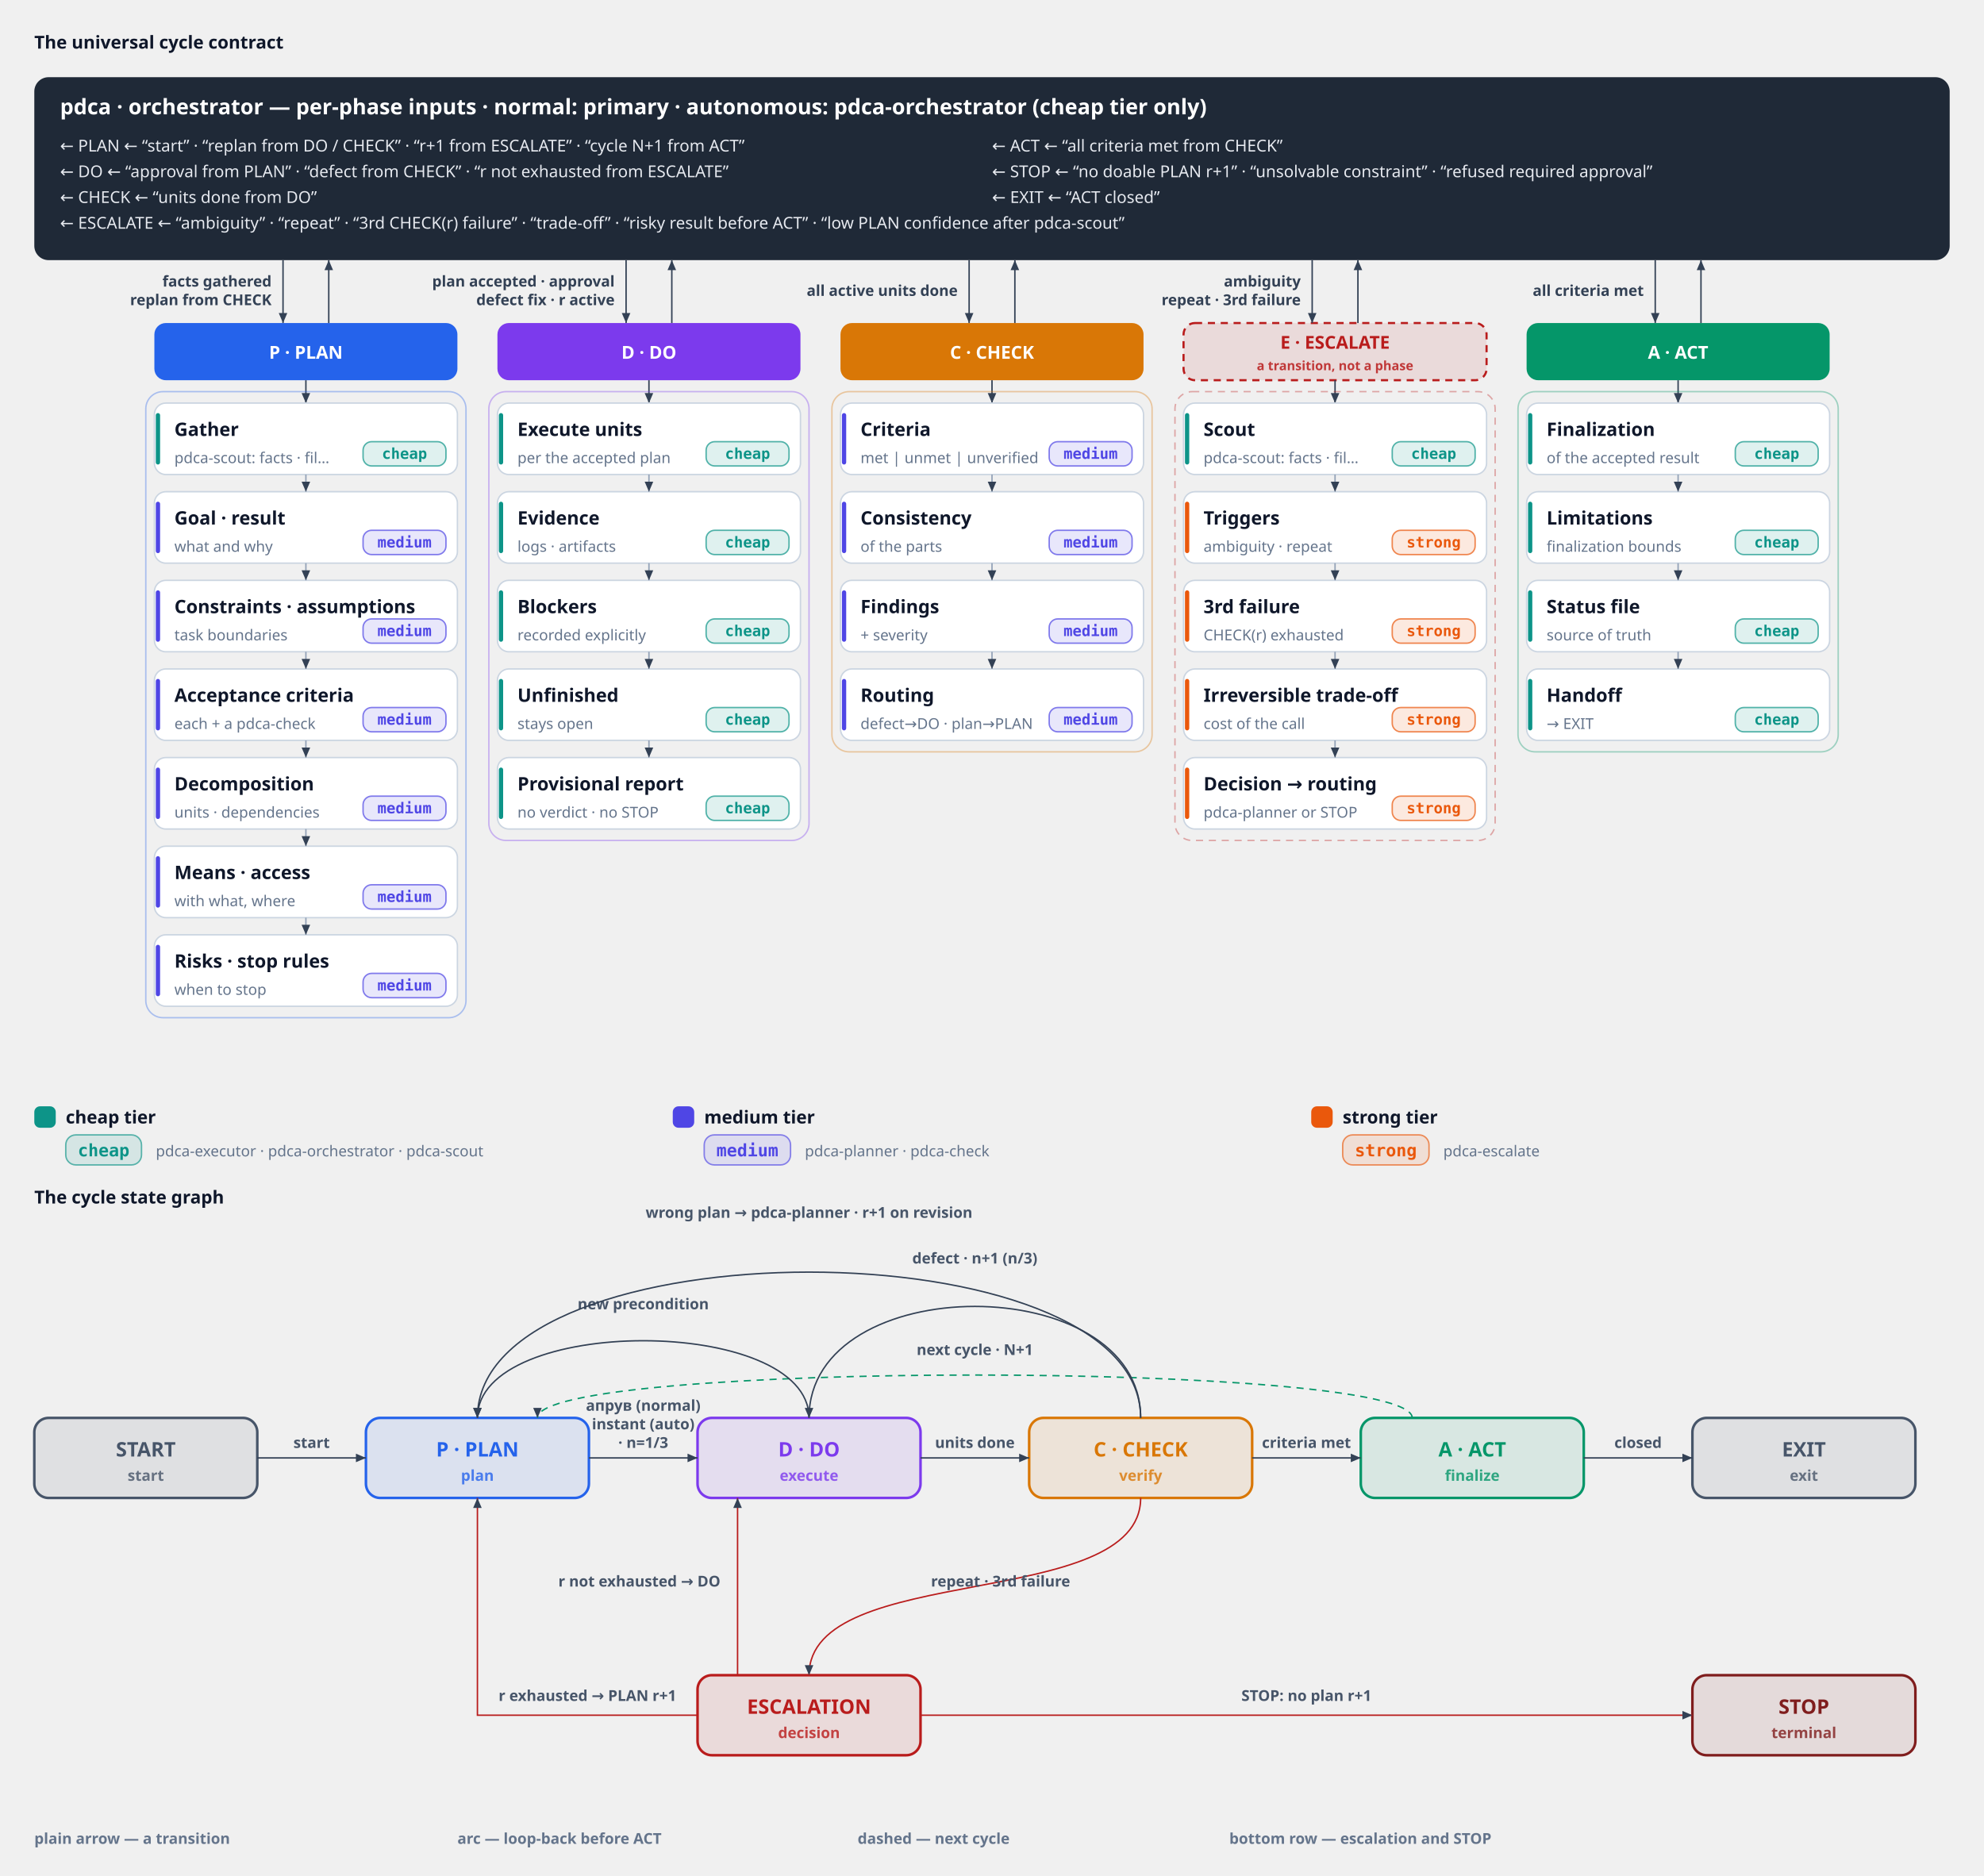
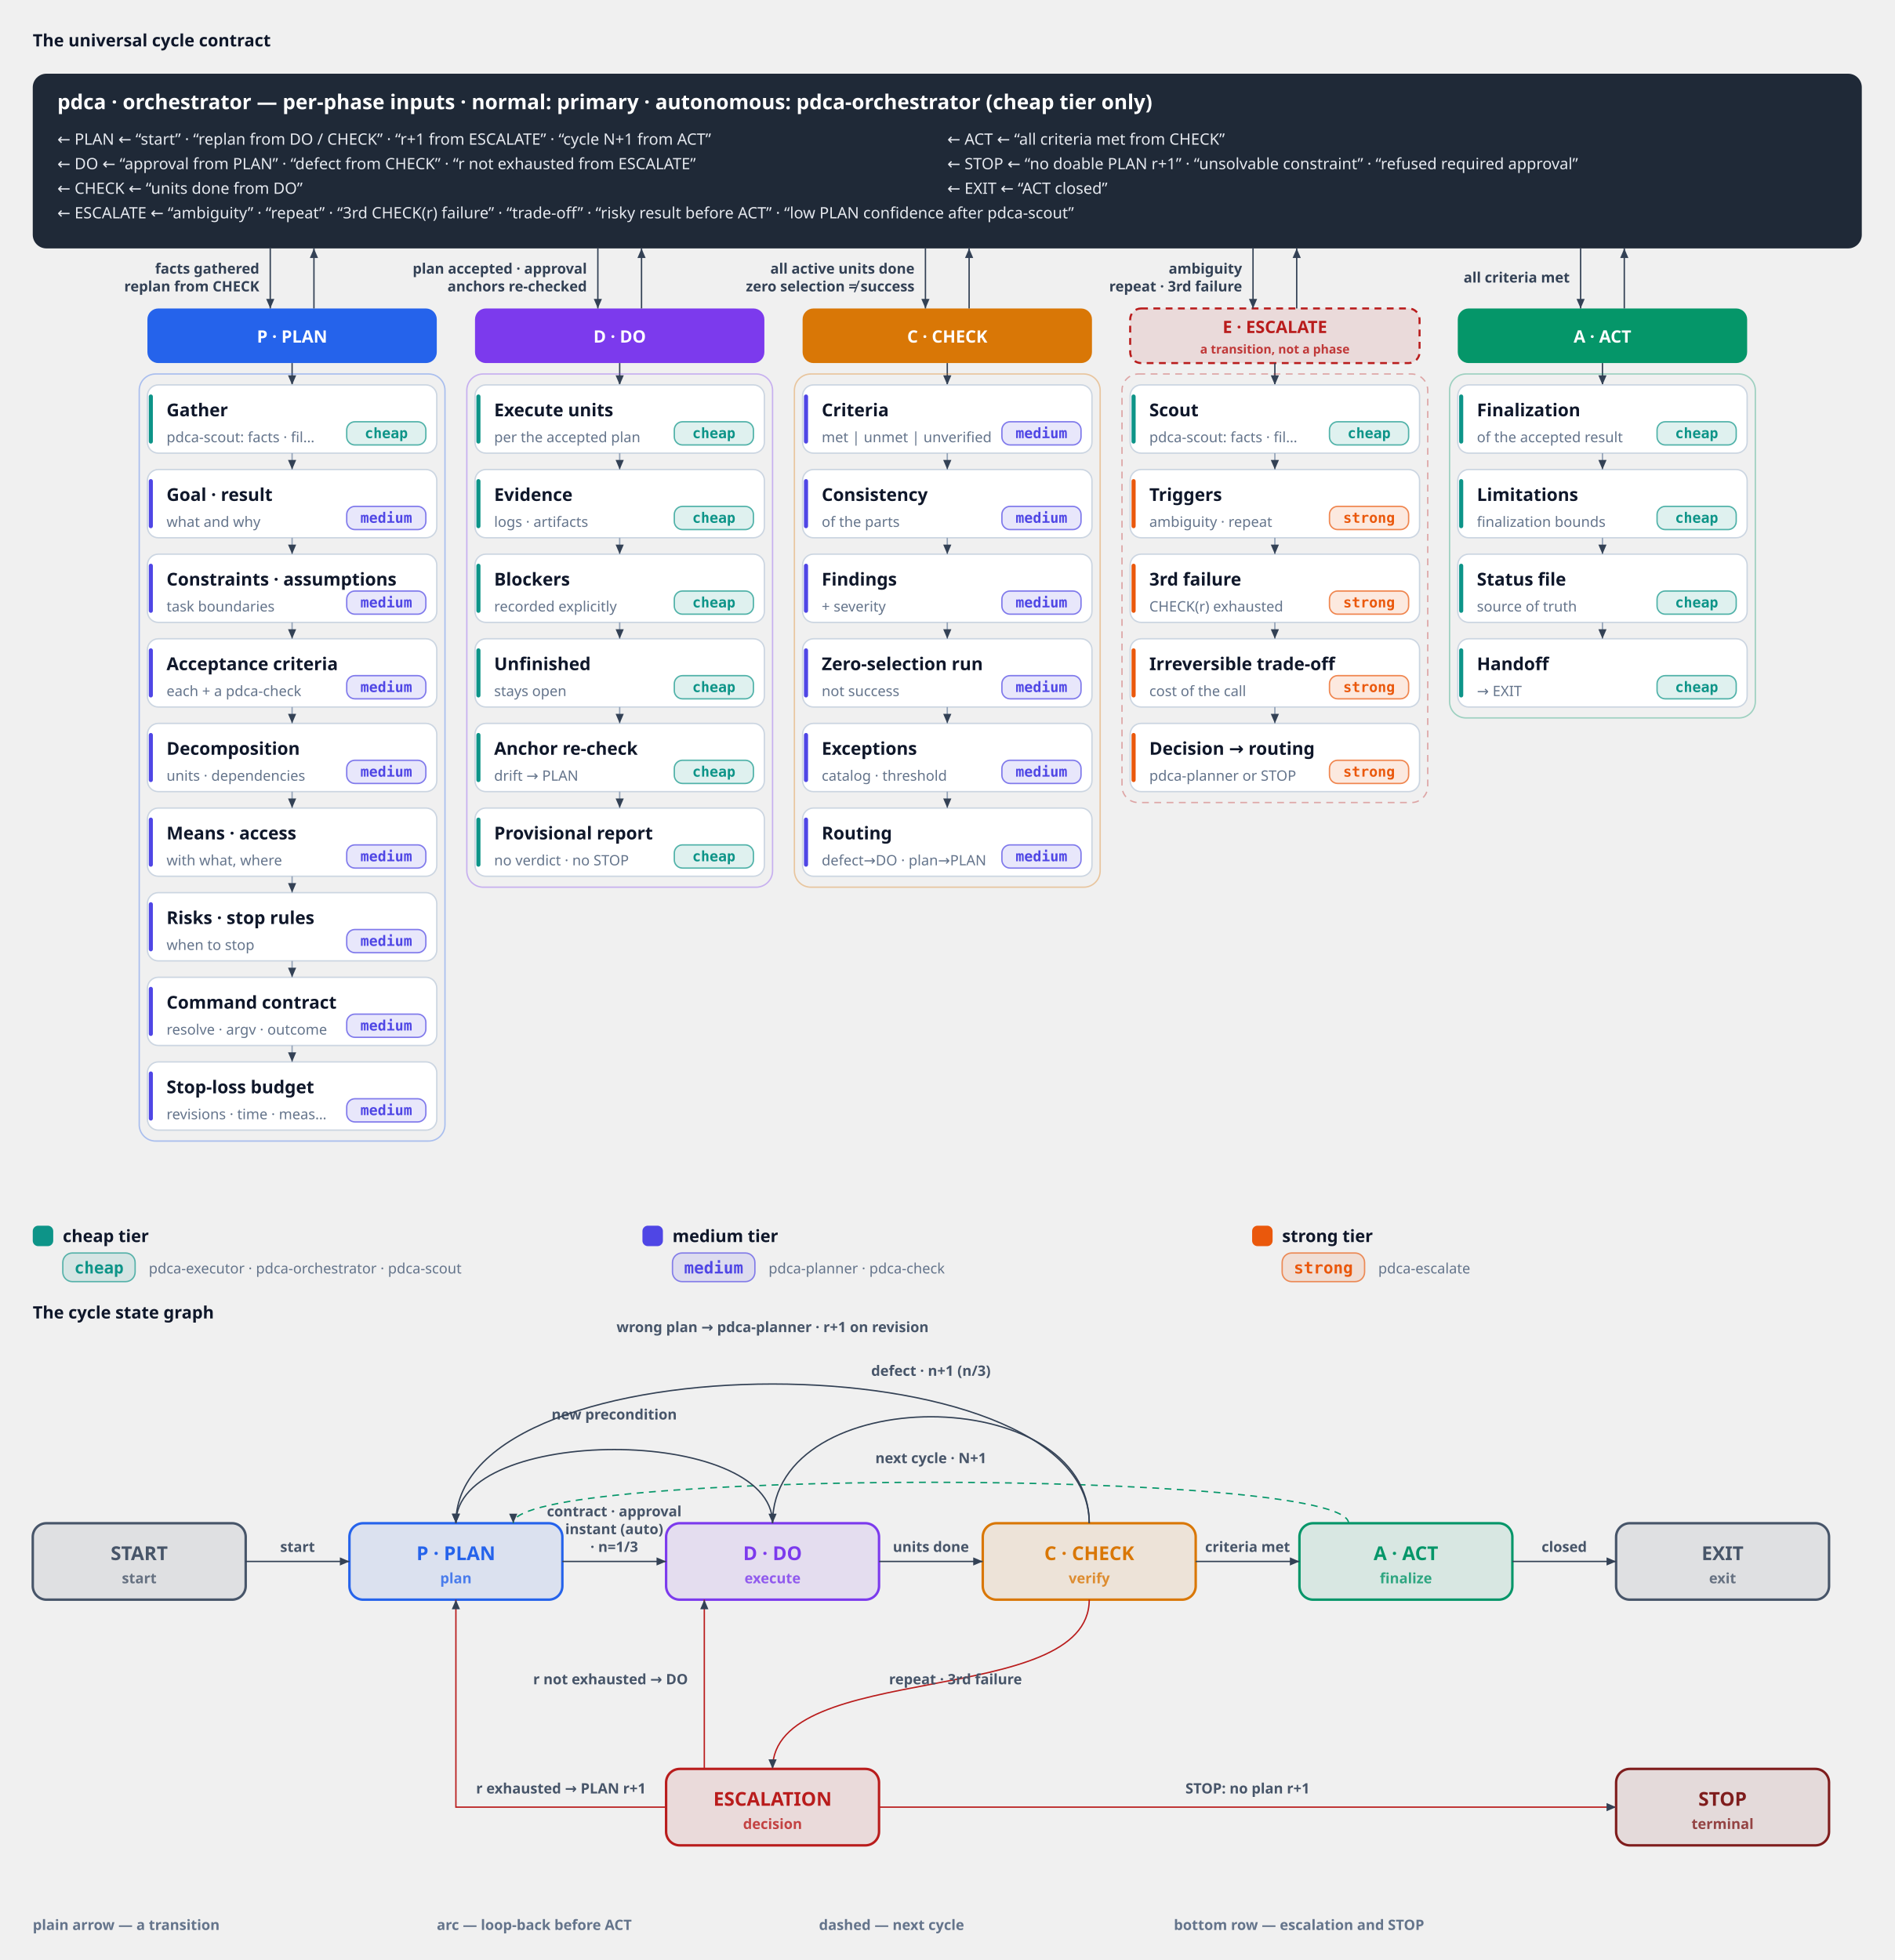
- <svg xmlns="http://www.w3.org/2000/svg" viewBox="0 0 1388 1312" width="1388" height="1312" font-family="Segoe UI, system-ui, sans-serif" role="img">
+ <svg xmlns="http://www.w3.org/2000/svg" viewBox="0 0 1388 1436" width="1388" height="1436" font-family="Segoe UI, system-ui, sans-serif" role="img">
  <defs>
    <marker id="arrow" markerWidth="9" markerHeight="9" refX="7" refY="3" orient="auto">
      <path d="M0,0 L7,3 L0,6 Z" fill="#334155" />
    </marker>
  </defs>
  <style>
.t{font-size:13px;font-weight:600;fill:#0f172a}
.s{font-size:10.5px;fill:#64748b}
.h{font-size:12.5px;font-weight:700;fill:#ffffff}
.h2{font-size:12.5px;font-weight:700}
.h3{font-size:9px;font-weight:600}
.g{font-size:10.5px;font-weight:600}
.band{fill:#1f2937}
.bt{fill:#ffffff;font-size:15px;font-weight:700}
.ol{fill:#e6e9ef;font-size:11.5px}
.lt{font-size:12.5px;font-weight:700;fill:#0f172a}
.ls{font-size:10.5px;fill:#64748b}
.lm{font-family:ui-monospace,Consolas,Menlo,monospace;font-size:12px;font-weight:700}
.bm{font-family:ui-monospace,Consolas,Menlo,monospace;font-size:10.5px;font-weight:700}
.st{font-size:14px;font-weight:700}
.ss{font-size:10.5px;font-weight:600}
</style>
  <text x="24" y="34" class="lt">The universal cycle contract</text>
  <rect x="24" y="54" width="1340" height="128" rx="10" class="band" />
  <text x="42" y="80" class="bt">pdca · orchestrator — per-phase inputs · normal: primary · autonomous: pdca-orchestrator (cheap tier only)</text>
  <text x="42" y="106" class="ol">← PLAN ← “start” · “replan from DO / CHECK” · “r+1 from ESCALATE” · “cycle N+1 from ACT”</text>
  <text x="42" y="124" class="ol">← DO ← “approval from PLAN” · “defect from CHECK” · “r not exhausted from ESCALATE”</text>
  <text x="42" y="142" class="ol">← CHECK ← “units done from DO”</text>
  <text x="42" y="160" class="ol">← ESCALATE ← “ambiguity” · “repeat” · “3rd CHECK(r) failure” · “trade-off” · “risky result before ACT” · “low PLAN confidence after pdca-scout”</text>
  <text x="694.0" y="106" class="ol">← ACT ← “all criteria met from CHECK”</text>
  <text x="694.0" y="124" class="ol">← STOP ← “no doable PLAN r+1” · “unsolvable constraint” · “refused required approval”</text>
  <text x="694.0" y="142" class="ol">← EXIT ← “ACT closed”</text>
  <rect x="108.0" y="226" width="212" height="40" rx="8" fill="#2563eb" />
  <text x="214.0" y="251.0" class="h" fill="#ffffff" text-anchor="middle">P · PLAN</text>
  <polyline points="214.0,266 214.0,282" fill="none" stroke="#334155" marker-end="url(#arrow)" />
  <rect x="108.0" y="282" width="212" height="50" rx="8" fill="#ffffff" stroke="#cbd5e1" stroke-width="1" />
  <rect x="109.0" y="289" width="3" height="36" rx="1.5" fill="#0d9488" />
  <rect x="254.0" y="309" width="58" height="17" rx="6" fill="#0d9488" fill-opacity="0.13" stroke="#0d9488" stroke-opacity="0.7" />
  <text x="283.0" y="321.0" class="bm" fill="#0d9488" text-anchor="middle">cheap</text>
  <text x="122.0" y="305" class="t">Gather</text>
  <text x="122.0" y="324" class="s">pdca-scout: facts · fil…</text>
  <rect x="108.0" y="344" width="212" height="50" rx="8" fill="#ffffff" stroke="#cbd5e1" stroke-width="1" />
  <rect x="109.0" y="351" width="3" height="36" rx="1.5" fill="#4f46e5" />
  <rect x="254.0" y="371" width="58" height="17" rx="6" fill="#4f46e5" fill-opacity="0.13" stroke="#4f46e5" stroke-opacity="0.7" />
  <text x="283.0" y="383.0" class="bm" fill="#4f46e5" text-anchor="middle">medium</text>
  <text x="122.0" y="367" class="t">Goal · result</text>
  <text x="122.0" y="386" class="s">what and why</text>
  <rect x="108.0" y="406" width="212" height="50" rx="8" fill="#ffffff" stroke="#cbd5e1" stroke-width="1" />
  <rect x="109.0" y="413" width="3" height="36" rx="1.5" fill="#4f46e5" />
  <rect x="254.0" y="433" width="58" height="17" rx="6" fill="#4f46e5" fill-opacity="0.13" stroke="#4f46e5" stroke-opacity="0.7" />
  <text x="283.0" y="445.0" class="bm" fill="#4f46e5" text-anchor="middle">medium</text>
  <text x="122.0" y="429" class="t">Constraints · assumptions</text>
  <text x="122.0" y="448" class="s">task boundaries</text>
  <rect x="108.0" y="468" width="212" height="50" rx="8" fill="#ffffff" stroke="#cbd5e1" stroke-width="1" />
  <rect x="109.0" y="475" width="3" height="36" rx="1.5" fill="#4f46e5" />
  <rect x="254.0" y="495" width="58" height="17" rx="6" fill="#4f46e5" fill-opacity="0.13" stroke="#4f46e5" stroke-opacity="0.7" />
  <text x="283.0" y="507.0" class="bm" fill="#4f46e5" text-anchor="middle">medium</text>
  <text x="122.0" y="491" class="t">Acceptance criteria</text>
  <text x="122.0" y="510" class="s">each + a pdca-check</text>
  <rect x="108.0" y="530" width="212" height="50" rx="8" fill="#ffffff" stroke="#cbd5e1" stroke-width="1" />
  <rect x="109.0" y="537" width="3" height="36" rx="1.5" fill="#4f46e5" />
  <rect x="254.0" y="557" width="58" height="17" rx="6" fill="#4f46e5" fill-opacity="0.13" stroke="#4f46e5" stroke-opacity="0.7" />
  <text x="283.0" y="569.0" class="bm" fill="#4f46e5" text-anchor="middle">medium</text>
  <text x="122.0" y="553" class="t">Decomposition</text>
  <text x="122.0" y="572" class="s">units · dependencies</text>
  <rect x="108.0" y="592" width="212" height="50" rx="8" fill="#ffffff" stroke="#cbd5e1" stroke-width="1" />
  <rect x="109.0" y="599" width="3" height="36" rx="1.5" fill="#4f46e5" />
  <rect x="254.0" y="619" width="58" height="17" rx="6" fill="#4f46e5" fill-opacity="0.13" stroke="#4f46e5" stroke-opacity="0.7" />
  <text x="283.0" y="631.0" class="bm" fill="#4f46e5" text-anchor="middle">medium</text>
  <text x="122.0" y="615" class="t">Means · access</text>
  <text x="122.0" y="634" class="s">with what, where</text>
  <rect x="108.0" y="654" width="212" height="50" rx="8" fill="#ffffff" stroke="#cbd5e1" stroke-width="1" />
  <rect x="109.0" y="661" width="3" height="36" rx="1.5" fill="#4f46e5" />
  <rect x="254.0" y="681" width="58" height="17" rx="6" fill="#4f46e5" fill-opacity="0.13" stroke="#4f46e5" stroke-opacity="0.7" />
  <text x="283.0" y="693.0" class="bm" fill="#4f46e5" text-anchor="middle">medium</text>
  <text x="122.0" y="677" class="t">Risks · stop rules</text>
  <text x="122.0" y="696" class="s">when to stop</text>
+   <rect x="108.0" y="716" width="212" height="50" rx="8" fill="#ffffff" stroke="#cbd5e1" stroke-width="1" />
+   <rect x="109.0" y="723" width="3" height="36" rx="1.5" fill="#4f46e5" />
+   <rect x="254.0" y="743" width="58" height="17" rx="6" fill="#4f46e5" fill-opacity="0.13" stroke="#4f46e5" stroke-opacity="0.7" />
+   <text x="283.0" y="755.0" class="bm" fill="#4f46e5" text-anchor="middle">medium</text>
+   <text x="122.0" y="739" class="t">Command contract</text>
+   <text x="122.0" y="758" class="s">resolve · argv · outcome</text>
+   <rect x="108.0" y="778" width="212" height="50" rx="8" fill="#ffffff" stroke="#cbd5e1" stroke-width="1" />
+   <rect x="109.0" y="785" width="3" height="36" rx="1.5" fill="#4f46e5" />
+   <rect x="254.0" y="805" width="58" height="17" rx="6" fill="#4f46e5" fill-opacity="0.13" stroke="#4f46e5" stroke-opacity="0.7" />
+   <text x="283.0" y="817.0" class="bm" fill="#4f46e5" text-anchor="middle">medium</text>
+   <text x="122.0" y="801" class="t">Stop-loss budget</text>
+   <text x="122.0" y="820" class="s">revisions · time · meas…</text>
  <polyline points="214.0,332 214.0,344" fill="none" stroke="#94a3b8" marker-end="url(#arrow)" />
  <polyline points="214.0,394 214.0,406" fill="none" stroke="#94a3b8" marker-end="url(#arrow)" />
  <polyline points="214.0,456 214.0,468" fill="none" stroke="#94a3b8" marker-end="url(#arrow)" />
  <polyline points="214.0,518 214.0,530" fill="none" stroke="#94a3b8" marker-end="url(#arrow)" />
  <polyline points="214.0,580 214.0,592" fill="none" stroke="#94a3b8" marker-end="url(#arrow)" />
  <polyline points="214.0,642 214.0,654" fill="none" stroke="#94a3b8" marker-end="url(#arrow)" />
-   <rect x="102.0" y="274" width="224" height="438" rx="12" fill="none" stroke="#2563eb" stroke-opacity="0.35" stroke-width="1" />
+   <polyline points="214.0,704 214.0,716" fill="none" stroke="#94a3b8" marker-end="url(#arrow)" />
+   <polyline points="214.0,766 214.0,778" fill="none" stroke="#94a3b8" marker-end="url(#arrow)" />
+   <rect x="102.0" y="274" width="224" height="562" rx="12" fill="none" stroke="#2563eb" stroke-opacity="0.35" stroke-width="1" />
  <rect x="348.0" y="226" width="212" height="40" rx="8" fill="#7c3aed" />
  <text x="454.0" y="251.0" class="h" fill="#ffffff" text-anchor="middle">D · DO</text>
  <polyline points="454.0,266 454.0,282" fill="none" stroke="#334155" marker-end="url(#arrow)" />
  <rect x="348.0" y="282" width="212" height="50" rx="8" fill="#ffffff" stroke="#cbd5e1" stroke-width="1" />
  <rect x="349.0" y="289" width="3" height="36" rx="1.5" fill="#0d9488" />
  <rect x="494.0" y="309" width="58" height="17" rx="6" fill="#0d9488" fill-opacity="0.13" stroke="#0d9488" stroke-opacity="0.7" />
  <text x="523.0" y="321.0" class="bm" fill="#0d9488" text-anchor="middle">cheap</text>
  <text x="362.0" y="305" class="t">Execute units</text>
  <text x="362.0" y="324" class="s">per the accepted plan</text>
  <rect x="348.0" y="344" width="212" height="50" rx="8" fill="#ffffff" stroke="#cbd5e1" stroke-width="1" />
  <rect x="349.0" y="351" width="3" height="36" rx="1.5" fill="#0d9488" />
  <rect x="494.0" y="371" width="58" height="17" rx="6" fill="#0d9488" fill-opacity="0.13" stroke="#0d9488" stroke-opacity="0.7" />
  <text x="523.0" y="383.0" class="bm" fill="#0d9488" text-anchor="middle">cheap</text>
  <text x="362.0" y="367" class="t">Evidence</text>
  <text x="362.0" y="386" class="s">logs · artifacts</text>
  <rect x="348.0" y="406" width="212" height="50" rx="8" fill="#ffffff" stroke="#cbd5e1" stroke-width="1" />
  <rect x="349.0" y="413" width="3" height="36" rx="1.5" fill="#0d9488" />
  <rect x="494.0" y="433" width="58" height="17" rx="6" fill="#0d9488" fill-opacity="0.13" stroke="#0d9488" stroke-opacity="0.7" />
  <text x="523.0" y="445.0" class="bm" fill="#0d9488" text-anchor="middle">cheap</text>
  <text x="362.0" y="429" class="t">Blockers</text>
  <text x="362.0" y="448" class="s">recorded explicitly</text>
  <rect x="348.0" y="468" width="212" height="50" rx="8" fill="#ffffff" stroke="#cbd5e1" stroke-width="1" />
  <rect x="349.0" y="475" width="3" height="36" rx="1.5" fill="#0d9488" />
  <rect x="494.0" y="495" width="58" height="17" rx="6" fill="#0d9488" fill-opacity="0.13" stroke="#0d9488" stroke-opacity="0.7" />
  <text x="523.0" y="507.0" class="bm" fill="#0d9488" text-anchor="middle">cheap</text>
  <text x="362.0" y="491" class="t">Unfinished</text>
  <text x="362.0" y="510" class="s">stays open</text>
  <rect x="348.0" y="530" width="212" height="50" rx="8" fill="#ffffff" stroke="#cbd5e1" stroke-width="1" />
  <rect x="349.0" y="537" width="3" height="36" rx="1.5" fill="#0d9488" />
  <rect x="494.0" y="557" width="58" height="17" rx="6" fill="#0d9488" fill-opacity="0.13" stroke="#0d9488" stroke-opacity="0.7" />
  <text x="523.0" y="569.0" class="bm" fill="#0d9488" text-anchor="middle">cheap</text>
-   <text x="362.0" y="553" class="t">Provisional report</text>
-   <text x="362.0" y="572" class="s">no verdict · no STOP</text>
+   <text x="362.0" y="553" class="t">Anchor re-check</text>
+   <text x="362.0" y="572" class="s">drift → PLAN</text>
+   <rect x="348.0" y="592" width="212" height="50" rx="8" fill="#ffffff" stroke="#cbd5e1" stroke-width="1" />
+   <rect x="349.0" y="599" width="3" height="36" rx="1.5" fill="#0d9488" />
+   <rect x="494.0" y="619" width="58" height="17" rx="6" fill="#0d9488" fill-opacity="0.13" stroke="#0d9488" stroke-opacity="0.7" />
+   <text x="523.0" y="631.0" class="bm" fill="#0d9488" text-anchor="middle">cheap</text>
+   <text x="362.0" y="615" class="t">Provisional report</text>
+   <text x="362.0" y="634" class="s">no verdict · no STOP</text>
  <polyline points="454.0,332 454.0,344" fill="none" stroke="#94a3b8" marker-end="url(#arrow)" />
  <polyline points="454.0,394 454.0,406" fill="none" stroke="#94a3b8" marker-end="url(#arrow)" />
  <polyline points="454.0,456 454.0,468" fill="none" stroke="#94a3b8" marker-end="url(#arrow)" />
  <polyline points="454.0,518 454.0,530" fill="none" stroke="#94a3b8" marker-end="url(#arrow)" />
-   <rect x="342.0" y="274" width="224" height="314" rx="12" fill="none" stroke="#7c3aed" stroke-opacity="0.35" stroke-width="1" />
+   <polyline points="454.0,580 454.0,592" fill="none" stroke="#94a3b8" marker-end="url(#arrow)" />
+   <rect x="342.0" y="274" width="224" height="376" rx="12" fill="none" stroke="#7c3aed" stroke-opacity="0.35" stroke-width="1" />
  <rect x="588.0" y="226" width="212" height="40" rx="8" fill="#d97706" />
  <text x="694.0" y="251.0" class="h" fill="#ffffff" text-anchor="middle">C · CHECK</text>
  <polyline points="694.0,266 694.0,282" fill="none" stroke="#334155" marker-end="url(#arrow)" />
  <rect x="588.0" y="282" width="212" height="50" rx="8" fill="#ffffff" stroke="#cbd5e1" stroke-width="1" />
  <rect x="589.0" y="289" width="3" height="36" rx="1.5" fill="#4f46e5" />
  <rect x="734.0" y="309" width="58" height="17" rx="6" fill="#4f46e5" fill-opacity="0.13" stroke="#4f46e5" stroke-opacity="0.7" />
  <text x="763.0" y="321.0" class="bm" fill="#4f46e5" text-anchor="middle">medium</text>
  <text x="602.0" y="305" class="t">Criteria</text>
  <text x="602.0" y="324" class="s">met | unmet | unverified</text>
  <rect x="588.0" y="344" width="212" height="50" rx="8" fill="#ffffff" stroke="#cbd5e1" stroke-width="1" />
  <rect x="589.0" y="351" width="3" height="36" rx="1.5" fill="#4f46e5" />
  <rect x="734.0" y="371" width="58" height="17" rx="6" fill="#4f46e5" fill-opacity="0.13" stroke="#4f46e5" stroke-opacity="0.7" />
  <text x="763.0" y="383.0" class="bm" fill="#4f46e5" text-anchor="middle">medium</text>
  <text x="602.0" y="367" class="t">Consistency</text>
  <text x="602.0" y="386" class="s">of the parts</text>
  <rect x="588.0" y="406" width="212" height="50" rx="8" fill="#ffffff" stroke="#cbd5e1" stroke-width="1" />
  <rect x="589.0" y="413" width="3" height="36" rx="1.5" fill="#4f46e5" />
  <rect x="734.0" y="433" width="58" height="17" rx="6" fill="#4f46e5" fill-opacity="0.13" stroke="#4f46e5" stroke-opacity="0.7" />
  <text x="763.0" y="445.0" class="bm" fill="#4f46e5" text-anchor="middle">medium</text>
  <text x="602.0" y="429" class="t">Findings</text>
  <text x="602.0" y="448" class="s">+ severity</text>
  <rect x="588.0" y="468" width="212" height="50" rx="8" fill="#ffffff" stroke="#cbd5e1" stroke-width="1" />
  <rect x="589.0" y="475" width="3" height="36" rx="1.5" fill="#4f46e5" />
  <rect x="734.0" y="495" width="58" height="17" rx="6" fill="#4f46e5" fill-opacity="0.13" stroke="#4f46e5" stroke-opacity="0.7" />
  <text x="763.0" y="507.0" class="bm" fill="#4f46e5" text-anchor="middle">medium</text>
-   <text x="602.0" y="491" class="t">Routing</text>
-   <text x="602.0" y="510" class="s">defect→DO · plan→PLAN</text>
+   <text x="602.0" y="491" class="t">Zero-selection run</text>
+   <text x="602.0" y="510" class="s">not success</text>
+   <rect x="588.0" y="530" width="212" height="50" rx="8" fill="#ffffff" stroke="#cbd5e1" stroke-width="1" />
+   <rect x="589.0" y="537" width="3" height="36" rx="1.5" fill="#4f46e5" />
+   <rect x="734.0" y="557" width="58" height="17" rx="6" fill="#4f46e5" fill-opacity="0.13" stroke="#4f46e5" stroke-opacity="0.7" />
+   <text x="763.0" y="569.0" class="bm" fill="#4f46e5" text-anchor="middle">medium</text>
+   <text x="602.0" y="553" class="t">Exceptions</text>
+   <text x="602.0" y="572" class="s">catalog · threshold</text>
+   <rect x="588.0" y="592" width="212" height="50" rx="8" fill="#ffffff" stroke="#cbd5e1" stroke-width="1" />
+   <rect x="589.0" y="599" width="3" height="36" rx="1.5" fill="#4f46e5" />
+   <rect x="734.0" y="619" width="58" height="17" rx="6" fill="#4f46e5" fill-opacity="0.13" stroke="#4f46e5" stroke-opacity="0.7" />
+   <text x="763.0" y="631.0" class="bm" fill="#4f46e5" text-anchor="middle">medium</text>
+   <text x="602.0" y="615" class="t">Routing</text>
+   <text x="602.0" y="634" class="s">defect→DO · plan→PLAN</text>
  <polyline points="694.0,332 694.0,344" fill="none" stroke="#94a3b8" marker-end="url(#arrow)" />
  <polyline points="694.0,394 694.0,406" fill="none" stroke="#94a3b8" marker-end="url(#arrow)" />
  <polyline points="694.0,456 694.0,468" fill="none" stroke="#94a3b8" marker-end="url(#arrow)" />
-   <rect x="582.0" y="274" width="224" height="252" rx="12" fill="none" stroke="#d97706" stroke-opacity="0.35" stroke-width="1" />
+   <polyline points="694.0,518 694.0,530" fill="none" stroke="#94a3b8" marker-end="url(#arrow)" />
+   <polyline points="694.0,580 694.0,592" fill="none" stroke="#94a3b8" marker-end="url(#arrow)" />
+   <rect x="582.0" y="274" width="224" height="376" rx="12" fill="none" stroke="#d97706" stroke-opacity="0.35" stroke-width="1" />
  <rect x="828.0" y="226" width="212" height="40" rx="8" fill="#b91c1c" fill-opacity="0.10" stroke="#b91c1c" stroke-width="1.5" stroke-dasharray="5,4" />
  <text x="934.0" y="244.0" class="h2" fill="#b91c1c" text-anchor="middle">E · ESCALATE</text>
  <text x="934.0" y="259.0" class="h3" fill="#b91c1c" opacity="0.85" text-anchor="middle">a transition, not a phase</text>
  <polyline points="934.0,266 934.0,282" fill="none" stroke="#334155" marker-end="url(#arrow)" />
  <rect x="828.0" y="282" width="212" height="50" rx="8" fill="#ffffff" stroke="#cbd5e1" stroke-width="1" />
  <rect x="829.0" y="289" width="3" height="36" rx="1.5" fill="#0d9488" />
  <rect x="974.0" y="309" width="58" height="17" rx="6" fill="#0d9488" fill-opacity="0.13" stroke="#0d9488" stroke-opacity="0.7" />
  <text x="1003.0" y="321.0" class="bm" fill="#0d9488" text-anchor="middle">cheap</text>
  <text x="842.0" y="305" class="t">Scout</text>
  <text x="842.0" y="324" class="s">pdca-scout: facts · fil…</text>
  <rect x="828.0" y="344" width="212" height="50" rx="8" fill="#ffffff" stroke="#cbd5e1" stroke-width="1" />
  <rect x="829.0" y="351" width="3" height="36" rx="1.5" fill="#ea580c" />
  <rect x="974.0" y="371" width="58" height="17" rx="6" fill="#ea580c" fill-opacity="0.13" stroke="#ea580c" stroke-opacity="0.7" />
  <text x="1003.0" y="383.0" class="bm" fill="#ea580c" text-anchor="middle">strong</text>
  <text x="842.0" y="367" class="t">Triggers</text>
  <text x="842.0" y="386" class="s">ambiguity · repeat</text>
  <rect x="828.0" y="406" width="212" height="50" rx="8" fill="#ffffff" stroke="#cbd5e1" stroke-width="1" />
  <rect x="829.0" y="413" width="3" height="36" rx="1.5" fill="#ea580c" />
  <rect x="974.0" y="433" width="58" height="17" rx="6" fill="#ea580c" fill-opacity="0.13" stroke="#ea580c" stroke-opacity="0.7" />
  <text x="1003.0" y="445.0" class="bm" fill="#ea580c" text-anchor="middle">strong</text>
  <text x="842.0" y="429" class="t">3rd failure</text>
  <text x="842.0" y="448" class="s">CHECK(r) exhausted</text>
  <rect x="828.0" y="468" width="212" height="50" rx="8" fill="#ffffff" stroke="#cbd5e1" stroke-width="1" />
  <rect x="829.0" y="475" width="3" height="36" rx="1.5" fill="#ea580c" />
  <rect x="974.0" y="495" width="58" height="17" rx="6" fill="#ea580c" fill-opacity="0.13" stroke="#ea580c" stroke-opacity="0.7" />
  <text x="1003.0" y="507.0" class="bm" fill="#ea580c" text-anchor="middle">strong</text>
  <text x="842.0" y="491" class="t">Irreversible trade-off</text>
  <text x="842.0" y="510" class="s">cost of the call</text>
  <rect x="828.0" y="530" width="212" height="50" rx="8" fill="#ffffff" stroke="#cbd5e1" stroke-width="1" />
  <rect x="829.0" y="537" width="3" height="36" rx="1.5" fill="#ea580c" />
  <rect x="974.0" y="557" width="58" height="17" rx="6" fill="#ea580c" fill-opacity="0.13" stroke="#ea580c" stroke-opacity="0.7" />
  <text x="1003.0" y="569.0" class="bm" fill="#ea580c" text-anchor="middle">strong</text>
  <text x="842.0" y="553" class="t">Decision → routing</text>
  <text x="842.0" y="572" class="s">pdca-planner or STOP</text>
  <polyline points="934.0,332 934.0,344" fill="none" stroke="#94a3b8" marker-end="url(#arrow)" />
  <polyline points="934.0,394 934.0,406" fill="none" stroke="#94a3b8" marker-end="url(#arrow)" />
  <polyline points="934.0,456 934.0,468" fill="none" stroke="#94a3b8" marker-end="url(#arrow)" />
  <polyline points="934.0,518 934.0,530" fill="none" stroke="#94a3b8" marker-end="url(#arrow)" />
  <rect x="822.0" y="274" width="224" height="314" rx="12" fill="none" stroke="#b91c1c" stroke-opacity="0.35" stroke-width="1" stroke-dasharray="5,4" />
  <rect x="1068.0" y="226" width="212" height="40" rx="8" fill="#059669" />
  <text x="1174.0" y="251.0" class="h" fill="#ffffff" text-anchor="middle">A · ACT</text>
  <polyline points="1174.0,266 1174.0,282" fill="none" stroke="#334155" marker-end="url(#arrow)" />
  <rect x="1068.0" y="282" width="212" height="50" rx="8" fill="#ffffff" stroke="#cbd5e1" stroke-width="1" />
  <rect x="1069.0" y="289" width="3" height="36" rx="1.5" fill="#0d9488" />
  <rect x="1214.0" y="309" width="58" height="17" rx="6" fill="#0d9488" fill-opacity="0.13" stroke="#0d9488" stroke-opacity="0.7" />
  <text x="1243.0" y="321.0" class="bm" fill="#0d9488" text-anchor="middle">cheap</text>
  <text x="1082.0" y="305" class="t">Finalization</text>
  <text x="1082.0" y="324" class="s">of the accepted result</text>
  <rect x="1068.0" y="344" width="212" height="50" rx="8" fill="#ffffff" stroke="#cbd5e1" stroke-width="1" />
  <rect x="1069.0" y="351" width="3" height="36" rx="1.5" fill="#0d9488" />
  <rect x="1214.0" y="371" width="58" height="17" rx="6" fill="#0d9488" fill-opacity="0.13" stroke="#0d9488" stroke-opacity="0.7" />
  <text x="1243.0" y="383.0" class="bm" fill="#0d9488" text-anchor="middle">cheap</text>
  <text x="1082.0" y="367" class="t">Limitations</text>
  <text x="1082.0" y="386" class="s">finalization bounds</text>
  <rect x="1068.0" y="406" width="212" height="50" rx="8" fill="#ffffff" stroke="#cbd5e1" stroke-width="1" />
  <rect x="1069.0" y="413" width="3" height="36" rx="1.5" fill="#0d9488" />
  <rect x="1214.0" y="433" width="58" height="17" rx="6" fill="#0d9488" fill-opacity="0.13" stroke="#0d9488" stroke-opacity="0.7" />
  <text x="1243.0" y="445.0" class="bm" fill="#0d9488" text-anchor="middle">cheap</text>
  <text x="1082.0" y="429" class="t">Status file</text>
  <text x="1082.0" y="448" class="s">source of truth</text>
  <rect x="1068.0" y="468" width="212" height="50" rx="8" fill="#ffffff" stroke="#cbd5e1" stroke-width="1" />
  <rect x="1069.0" y="475" width="3" height="36" rx="1.5" fill="#0d9488" />
  <rect x="1214.0" y="495" width="58" height="17" rx="6" fill="#0d9488" fill-opacity="0.13" stroke="#0d9488" stroke-opacity="0.7" />
  <text x="1243.0" y="507.0" class="bm" fill="#0d9488" text-anchor="middle">cheap</text>
  <text x="1082.0" y="491" class="t">Handoff</text>
  <text x="1082.0" y="510" class="s">→ EXIT</text>
  <polyline points="1174.0,332 1174.0,344" fill="none" stroke="#94a3b8" marker-end="url(#arrow)" />
  <polyline points="1174.0,394 1174.0,406" fill="none" stroke="#94a3b8" marker-end="url(#arrow)" />
  <polyline points="1174.0,456 1174.0,468" fill="none" stroke="#94a3b8" marker-end="url(#arrow)" />
  <rect x="1062.0" y="274" width="224" height="252" rx="12" fill="none" stroke="#059669" stroke-opacity="0.35" stroke-width="1" />
  <polyline points="198.0,182 198.0,226" fill="none" stroke="#334155" data-edge-id="dispatch_p" marker-end="url(#arrow)" />
  <text x="190.0" y="200.5" class="g" fill="#334155" text-anchor="end">facts gathered</text>
  <text x="190.0" y="213.5" class="g" fill="#334155" text-anchor="end">replan from CHECK</text>
  <polyline points="230.0,226 230.0,182" fill="none" stroke="#334155" data-edge-id="return_p" marker-end="url(#arrow)" />
  <polyline points="438.0,182 438.0,226" fill="none" stroke="#334155" data-edge-id="dispatch_d" marker-end="url(#arrow)" />
  <text x="430.0" y="200.5" class="g" fill="#334155" text-anchor="end">plan accepted · approval</text>
-   <text x="430.0" y="213.5" class="g" fill="#334155" text-anchor="end">defect fix · r active</text>
+   <text x="430.0" y="213.5" class="g" fill="#334155" text-anchor="end">anchors re-checked</text>
  <polyline points="470.0,226 470.0,182" fill="none" stroke="#334155" data-edge-id="return_d" marker-end="url(#arrow)" />
  <polyline points="678.0,182 678.0,226" fill="none" stroke="#334155" data-edge-id="dispatch_c" marker-end="url(#arrow)" />
-   <text x="670.0" y="207.0" class="g" fill="#334155" text-anchor="end">all active units done</text>
+   <text x="670.0" y="200.5" class="g" fill="#334155" text-anchor="end">all active units done</text>
+   <text x="670.0" y="213.5" class="g" fill="#334155" text-anchor="end">zero selection ≠ success</text>
  <polyline points="710.0,226 710.0,182" fill="none" stroke="#334155" data-edge-id="return_c" marker-end="url(#arrow)" />
  <polyline points="918.0,182 918.0,226" fill="none" stroke="#334155" data-edge-id="dispatch_e" marker-end="url(#arrow)" />
  <text x="910.0" y="200.5" class="g" fill="#334155" text-anchor="end">ambiguity</text>
  <text x="910.0" y="213.5" class="g" fill="#334155" text-anchor="end">repeat · 3rd failure</text>
  <polyline points="950.0,226 950.0,182" fill="none" stroke="#334155" data-edge-id="return_e" marker-end="url(#arrow)" />
  <polyline points="1158.0,182 1158.0,226" fill="none" stroke="#334155" data-edge-id="dispatch_a" marker-end="url(#arrow)" />
  <text x="1150.0" y="207.0" class="g" fill="#334155" text-anchor="end">all criteria met</text>
  <polyline points="1190.0,226 1190.0,182" fill="none" stroke="#334155" data-edge-id="return_a" marker-end="url(#arrow)" />
-   <rect x="24.0" y="774" width="15" height="15" rx="4" fill="#0d9488" />
-   <text x="46.0" y="786" class="lt">cheap tier</text>
-   <rect x="46.0" y="794" width="53.0" height="21" rx="7" fill="#0d9488" fill-opacity="0.12" stroke="#0d9488" stroke-opacity="0.65" />
-   <text x="72.5" y="809" class="lm" fill="#0d9488" text-anchor="middle">cheap</text>
-   <text x="109.0" y="809" class="ls">pdca-executor · pdca-orchestrator · pdca-scout</text>
-   <rect x="470.667" y="774" width="15" height="15" rx="4" fill="#4f46e5" />
-   <text x="492.667" y="786" class="lt">medium tier</text>
-   <rect x="492.667" y="794" width="60.4" height="21" rx="7" fill="#4f46e5" fill-opacity="0.12" stroke="#4f46e5" stroke-opacity="0.65" />
-   <text x="522.867" y="809" class="lm" fill="#4f46e5" text-anchor="middle">medium</text>
-   <text x="563.067" y="809" class="ls">pdca-planner · pdca-check</text>
-   <rect x="917.333" y="774" width="15" height="15" rx="4" fill="#ea580c" />
-   <text x="939.333" y="786" class="lt">strong tier</text>
-   <rect x="939.333" y="794" width="60.4" height="21" rx="7" fill="#ea580c" fill-opacity="0.12" stroke="#ea580c" stroke-opacity="0.65" />
-   <text x="969.533" y="809" class="lm" fill="#ea580c" text-anchor="middle">strong</text>
-   <text x="1009.733" y="809" class="ls">pdca-escalate</text>
-   <text x="24" y="842" class="lt">The cycle state graph</text>
-   <rect x="24" y="992" width="156" height="56" rx="10" fill="#475569" fill-opacity="0.10" stroke="#475569" stroke-width="1.8" data-node-id="START" />
-   <text x="102.0" y="1019.0" class="st" fill="#475569" text-anchor="middle">START</text>
-   <text x="102.0" y="1036.0" class="ss" fill="#475569" text-anchor="middle" opacity="0.8">start</text>
-   <rect x="256" y="992" width="156" height="56" rx="10" fill="#2563eb" fill-opacity="0.10" stroke="#2563eb" stroke-width="1.8" data-node-id="PLAN" />
-   <text x="334.0" y="1019.0" class="st" fill="#2563eb" text-anchor="middle">P · PLAN</text>
-   <text x="334.0" y="1036.0" class="ss" fill="#2563eb" text-anchor="middle" opacity="0.8">plan</text>
-   <rect x="488" y="992" width="156" height="56" rx="10" fill="#7c3aed" fill-opacity="0.10" stroke="#7c3aed" stroke-width="1.8" data-node-id="DO" />
-   <text x="566.0" y="1019.0" class="st" fill="#7c3aed" text-anchor="middle">D · DO</text>
-   <text x="566.0" y="1036.0" class="ss" fill="#7c3aed" text-anchor="middle" opacity="0.8">execute</text>
-   <rect x="720" y="992" width="156" height="56" rx="10" fill="#d97706" fill-opacity="0.10" stroke="#d97706" stroke-width="1.8" data-node-id="CHECK" />
-   <text x="798.0" y="1019.0" class="st" fill="#d97706" text-anchor="middle">C · CHECK</text>
-   <text x="798.0" y="1036.0" class="ss" fill="#d97706" text-anchor="middle" opacity="0.8">verify</text>
-   <rect x="952" y="992" width="156" height="56" rx="10" fill="#059669" fill-opacity="0.10" stroke="#059669" stroke-width="1.8" data-node-id="ACT" />
-   <text x="1030.0" y="1019.0" class="st" fill="#059669" text-anchor="middle">A · ACT</text>
-   <text x="1030.0" y="1036.0" class="ss" fill="#059669" text-anchor="middle" opacity="0.8">finalize</text>
-   <rect x="1184" y="992" width="156" height="56" rx="10" fill="#475569" fill-opacity="0.10" stroke="#475569" stroke-width="1.8" data-node-id="EXIT" />
-   <text x="1262.0" y="1019.0" class="st" fill="#475569" text-anchor="middle">EXIT</text>
-   <text x="1262.0" y="1036.0" class="ss" fill="#475569" text-anchor="middle" opacity="0.8">exit</text>
-   <polyline points="180,1020.0 256,1020.0" fill="none" stroke="#334155" data-edge-id="start_plan" marker-end="url(#arrow)" />
-   <text x="218.0" y="1013.0" class="g" fill="#475569" text-anchor="middle">start</text>
-   <polyline points="412,1020.0 488,1020.0" fill="none" stroke="#334155" data-edge-id="plan_do" marker-end="url(#arrow)" />
-   <text x="450.0" y="987.0" class="g" fill="#475569" text-anchor="middle">апрув (normal)</text>
-   <text x="450.0" y="1000.0" class="g" fill="#475569" text-anchor="middle">instant (auto)</text>
-   <text x="450.0" y="1013.0" class="g" fill="#475569" text-anchor="middle">· n=1/3</text>
-   <polyline points="644,1020.0 720,1020.0" fill="none" stroke="#334155" data-edge-id="do_check" marker-end="url(#arrow)" />
-   <text x="682.0" y="1013.0" class="g" fill="#475569" text-anchor="middle">units done</text>
-   <polyline points="876,1020.0 952,1020.0" fill="none" stroke="#334155" data-edge-id="check_act" marker-end="url(#arrow)" />
-   <text x="914.0" y="1013.0" class="g" fill="#475569" text-anchor="middle">criteria met</text>
-   <polyline points="1108,1020.0 1184,1020.0" fill="none" stroke="#334155" data-edge-id="act_exit" marker-end="url(#arrow)" />
-   <text x="1146.0" y="1013.0" class="g" fill="#475569" text-anchor="middle">closed</text>
-   <path d="M988,992 C988,952 376,952 376,992" fill="none" stroke="#059669" stroke-dasharray="5,4" data-edge-id="act_plan" marker-end="url(#arrow)" />
-   <text x="682" y="948" class="g" fill="#475569" text-anchor="middle">next cycle · N+1</text>
-   <path d="M566,992 C566,920 334,920 334,992" fill="none" stroke="#334155" data-edge-id="do_plan_blocker" marker-end="url(#arrow)" />
-   <text x="450" y="916" class="g" fill="#475569" text-anchor="middle">new precondition</text>
-   <path d="M798,992 C798,888 566,888 566,992" fill="none" stroke="#334155" data-edge-id="check_do_defect" marker-end="url(#arrow)" />
-   <text x="682" y="884" class="g" fill="#475569" text-anchor="middle">defect · n+1 (n/3)</text>
-   <path d="M798,992 C798,856 334,856 334,992" fill="none" stroke="#334155" data-edge-id="check_plan_replan" marker-end="url(#arrow)" />
-   <text x="566" y="852" class="g" fill="#475569" text-anchor="middle">wrong plan → pdca-planner · r+1 on revision</text>
-   <rect x="488" y="1172" width="156" height="56" rx="10" fill="#b91c1c" fill-opacity="0.10" stroke="#b91c1c" stroke-width="1.8" data-node-id="ESCALATE" />
-   <text x="566.0" y="1199.0" class="st" fill="#b91c1c" text-anchor="middle">ESCALATION</text>
-   <text x="566.0" y="1216.0" class="ss" fill="#b91c1c" text-anchor="middle" opacity="0.8">decision</text>
-   <rect x="1184" y="1172" width="156" height="56" rx="10" fill="#7f1d1d" fill-opacity="0.10" stroke="#7f1d1d" stroke-width="1.8" data-node-id="STOP" />
-   <text x="1262.0" y="1199.0" class="st" fill="#7f1d1d" text-anchor="middle">STOP</text>
-   <text x="1262.0" y="1216.0" class="ss" fill="#7f1d1d" text-anchor="middle" opacity="0.8">terminal</text>
-   <path d="M798,1048 C798,1128 566,1092 566,1172" fill="none" stroke="#b91c1c" data-edge-id="check_escalate" marker-end="url(#arrow)" />
-   <text x="700" y="1110.0" class="g" fill="#475569" text-anchor="middle">repeat · 3rd failure</text>
-   <polyline points="516,1172 516,1048" fill="none" stroke="#b91c1c" data-edge-id="escalate_do" marker-end="url(#arrow)" />
-   <text x="504" y="1110.0" class="g" fill="#475569" text-anchor="end">r not exhausted → DO</text>
-   <polyline points="488,1200.0 334,1200.0 334,1048" fill="none" stroke="#b91c1c" data-edge-id="escalate_plan" marker-end="url(#arrow)" />
-   <text x="411" y="1190.0" class="g" fill="#475569" text-anchor="middle">r exhausted → PLAN r+1</text>
-   <polyline points="644,1200.0 1184,1200.0" fill="none" stroke="#b91c1c" data-edge-id="escalate_stop" marker-end="url(#arrow)" />
-   <text x="914" y="1190.0" class="g" fill="#475569" text-anchor="middle">STOP: no plan r+1</text>
-   <text x="24" y="1290" class="g" fill="#64748b" text-anchor="start">plain arrow — a transition</text>
-   <text x="320" y="1290" class="g" fill="#64748b" text-anchor="start">arc — loop-back before ACT</text>
-   <text x="600" y="1290" class="g" fill="#64748b" text-anchor="start">dashed — next cycle</text>
-   <text x="860" y="1290" class="g" fill="#64748b" text-anchor="start">bottom row — escalation and STOP</text>
+   <rect x="24.0" y="898" width="15" height="15" rx="4" fill="#0d9488" />
+   <text x="46.0" y="910" class="lt">cheap tier</text>
+   <rect x="46.0" y="918" width="53.0" height="21" rx="7" fill="#0d9488" fill-opacity="0.12" stroke="#0d9488" stroke-opacity="0.65" />
+   <text x="72.5" y="933" class="lm" fill="#0d9488" text-anchor="middle">cheap</text>
+   <text x="109.0" y="933" class="ls">pdca-executor · pdca-orchestrator · pdca-scout</text>
+   <rect x="470.667" y="898" width="15" height="15" rx="4" fill="#4f46e5" />
+   <text x="492.667" y="910" class="lt">medium tier</text>
+   <rect x="492.667" y="918" width="60.4" height="21" rx="7" fill="#4f46e5" fill-opacity="0.12" stroke="#4f46e5" stroke-opacity="0.65" />
+   <text x="522.867" y="933" class="lm" fill="#4f46e5" text-anchor="middle">medium</text>
+   <text x="563.067" y="933" class="ls">pdca-planner · pdca-check</text>
+   <rect x="917.333" y="898" width="15" height="15" rx="4" fill="#ea580c" />
+   <text x="939.333" y="910" class="lt">strong tier</text>
+   <rect x="939.333" y="918" width="60.4" height="21" rx="7" fill="#ea580c" fill-opacity="0.12" stroke="#ea580c" stroke-opacity="0.65" />
+   <text x="969.533" y="933" class="lm" fill="#ea580c" text-anchor="middle">strong</text>
+   <text x="1009.733" y="933" class="ls">pdca-escalate</text>
+   <text x="24" y="966" class="lt">The cycle state graph</text>
+   <rect x="24" y="1116" width="156" height="56" rx="10" fill="#475569" fill-opacity="0.10" stroke="#475569" stroke-width="1.8" data-node-id="START" />
+   <text x="102.0" y="1143.0" class="st" fill="#475569" text-anchor="middle">START</text>
+   <text x="102.0" y="1160.0" class="ss" fill="#475569" text-anchor="middle" opacity="0.8">start</text>
+   <rect x="256" y="1116" width="156" height="56" rx="10" fill="#2563eb" fill-opacity="0.10" stroke="#2563eb" stroke-width="1.8" data-node-id="PLAN" />
+   <text x="334.0" y="1143.0" class="st" fill="#2563eb" text-anchor="middle">P · PLAN</text>
+   <text x="334.0" y="1160.0" class="ss" fill="#2563eb" text-anchor="middle" opacity="0.8">plan</text>
+   <rect x="488" y="1116" width="156" height="56" rx="10" fill="#7c3aed" fill-opacity="0.10" stroke="#7c3aed" stroke-width="1.8" data-node-id="DO" />
+   <text x="566.0" y="1143.0" class="st" fill="#7c3aed" text-anchor="middle">D · DO</text>
+   <text x="566.0" y="1160.0" class="ss" fill="#7c3aed" text-anchor="middle" opacity="0.8">execute</text>
+   <rect x="720" y="1116" width="156" height="56" rx="10" fill="#d97706" fill-opacity="0.10" stroke="#d97706" stroke-width="1.8" data-node-id="CHECK" />
+   <text x="798.0" y="1143.0" class="st" fill="#d97706" text-anchor="middle">C · CHECK</text>
+   <text x="798.0" y="1160.0" class="ss" fill="#d97706" text-anchor="middle" opacity="0.8">verify</text>
+   <rect x="952" y="1116" width="156" height="56" rx="10" fill="#059669" fill-opacity="0.10" stroke="#059669" stroke-width="1.8" data-node-id="ACT" />
+   <text x="1030.0" y="1143.0" class="st" fill="#059669" text-anchor="middle">A · ACT</text>
+   <text x="1030.0" y="1160.0" class="ss" fill="#059669" text-anchor="middle" opacity="0.8">finalize</text>
+   <rect x="1184" y="1116" width="156" height="56" rx="10" fill="#475569" fill-opacity="0.10" stroke="#475569" stroke-width="1.8" data-node-id="EXIT" />
+   <text x="1262.0" y="1143.0" class="st" fill="#475569" text-anchor="middle">EXIT</text>
+   <text x="1262.0" y="1160.0" class="ss" fill="#475569" text-anchor="middle" opacity="0.8">exit</text>
+   <polyline points="180,1144.0 256,1144.0" fill="none" stroke="#334155" data-edge-id="start_plan" marker-end="url(#arrow)" />
+   <text x="218.0" y="1137.0" class="g" fill="#475569" text-anchor="middle">start</text>
+   <polyline points="412,1144.0 488,1144.0" fill="none" stroke="#334155" data-edge-id="plan_do" marker-end="url(#arrow)" />
+   <text x="450.0" y="1111.0" class="g" fill="#475569" text-anchor="middle">contract · approval</text>
+   <text x="450.0" y="1124.0" class="g" fill="#475569" text-anchor="middle">instant (auto)</text>
+   <text x="450.0" y="1137.0" class="g" fill="#475569" text-anchor="middle">· n=1/3</text>
+   <polyline points="644,1144.0 720,1144.0" fill="none" stroke="#334155" data-edge-id="do_check" marker-end="url(#arrow)" />
+   <text x="682.0" y="1137.0" class="g" fill="#475569" text-anchor="middle">units done</text>
+   <polyline points="876,1144.0 952,1144.0" fill="none" stroke="#334155" data-edge-id="check_act" marker-end="url(#arrow)" />
+   <text x="914.0" y="1137.0" class="g" fill="#475569" text-anchor="middle">criteria met</text>
+   <polyline points="1108,1144.0 1184,1144.0" fill="none" stroke="#334155" data-edge-id="act_exit" marker-end="url(#arrow)" />
+   <text x="1146.0" y="1137.0" class="g" fill="#475569" text-anchor="middle">closed</text>
+   <path d="M988,1116 C988,1076 376,1076 376,1116" fill="none" stroke="#059669" stroke-dasharray="5,4" data-edge-id="act_plan" marker-end="url(#arrow)" />
+   <text x="682" y="1072" class="g" fill="#475569" text-anchor="middle">next cycle · N+1</text>
+   <path d="M566,1116 C566,1044 334,1044 334,1116" fill="none" stroke="#334155" data-edge-id="do_plan_blocker" marker-end="url(#arrow)" />
+   <text x="450" y="1040" class="g" fill="#475569" text-anchor="middle">new precondition</text>
+   <path d="M798,1116 C798,1012 566,1012 566,1116" fill="none" stroke="#334155" data-edge-id="check_do_defect" marker-end="url(#arrow)" />
+   <text x="682" y="1008" class="g" fill="#475569" text-anchor="middle">defect · n+1 (n/3)</text>
+   <path d="M798,1116 C798,980 334,980 334,1116" fill="none" stroke="#334155" data-edge-id="check_plan_replan" marker-end="url(#arrow)" />
+   <text x="566" y="976" class="g" fill="#475569" text-anchor="middle">wrong plan → pdca-planner · r+1 on revision</text>
+   <rect x="488" y="1296" width="156" height="56" rx="10" fill="#b91c1c" fill-opacity="0.10" stroke="#b91c1c" stroke-width="1.8" data-node-id="ESCALATE" />
+   <text x="566.0" y="1323.0" class="st" fill="#b91c1c" text-anchor="middle">ESCALATION</text>
+   <text x="566.0" y="1340.0" class="ss" fill="#b91c1c" text-anchor="middle" opacity="0.8">decision</text>
+   <rect x="1184" y="1296" width="156" height="56" rx="10" fill="#7f1d1d" fill-opacity="0.10" stroke="#7f1d1d" stroke-width="1.8" data-node-id="STOP" />
+   <text x="1262.0" y="1323.0" class="st" fill="#7f1d1d" text-anchor="middle">STOP</text>
+   <text x="1262.0" y="1340.0" class="ss" fill="#7f1d1d" text-anchor="middle" opacity="0.8">terminal</text>
+   <path d="M798,1172 C798,1252 566,1216 566,1296" fill="none" stroke="#b91c1c" data-edge-id="check_escalate" marker-end="url(#arrow)" />
+   <text x="700" y="1234.0" class="g" fill="#475569" text-anchor="middle">repeat · 3rd failure</text>
+   <polyline points="516,1296 516,1172" fill="none" stroke="#b91c1c" data-edge-id="escalate_do" marker-end="url(#arrow)" />
+   <text x="504" y="1234.0" class="g" fill="#475569" text-anchor="end">r not exhausted → DO</text>
+   <polyline points="488,1324.0 334,1324.0 334,1172" fill="none" stroke="#b91c1c" data-edge-id="escalate_plan" marker-end="url(#arrow)" />
+   <text x="411" y="1314.0" class="g" fill="#475569" text-anchor="middle">r exhausted → PLAN r+1</text>
+   <polyline points="644,1324.0 1184,1324.0" fill="none" stroke="#b91c1c" data-edge-id="escalate_stop" marker-end="url(#arrow)" />
+   <text x="914" y="1314.0" class="g" fill="#475569" text-anchor="middle">STOP: no plan r+1</text>
+   <text x="24" y="1414" class="g" fill="#64748b" text-anchor="start">plain arrow — a transition</text>
+   <text x="320" y="1414" class="g" fill="#64748b" text-anchor="start">arc — loop-back before ACT</text>
+   <text x="600" y="1414" class="g" fill="#64748b" text-anchor="start">dashed — next cycle</text>
+   <text x="860" y="1414" class="g" fill="#64748b" text-anchor="start">bottom row — escalation and STOP</text>
</svg>
